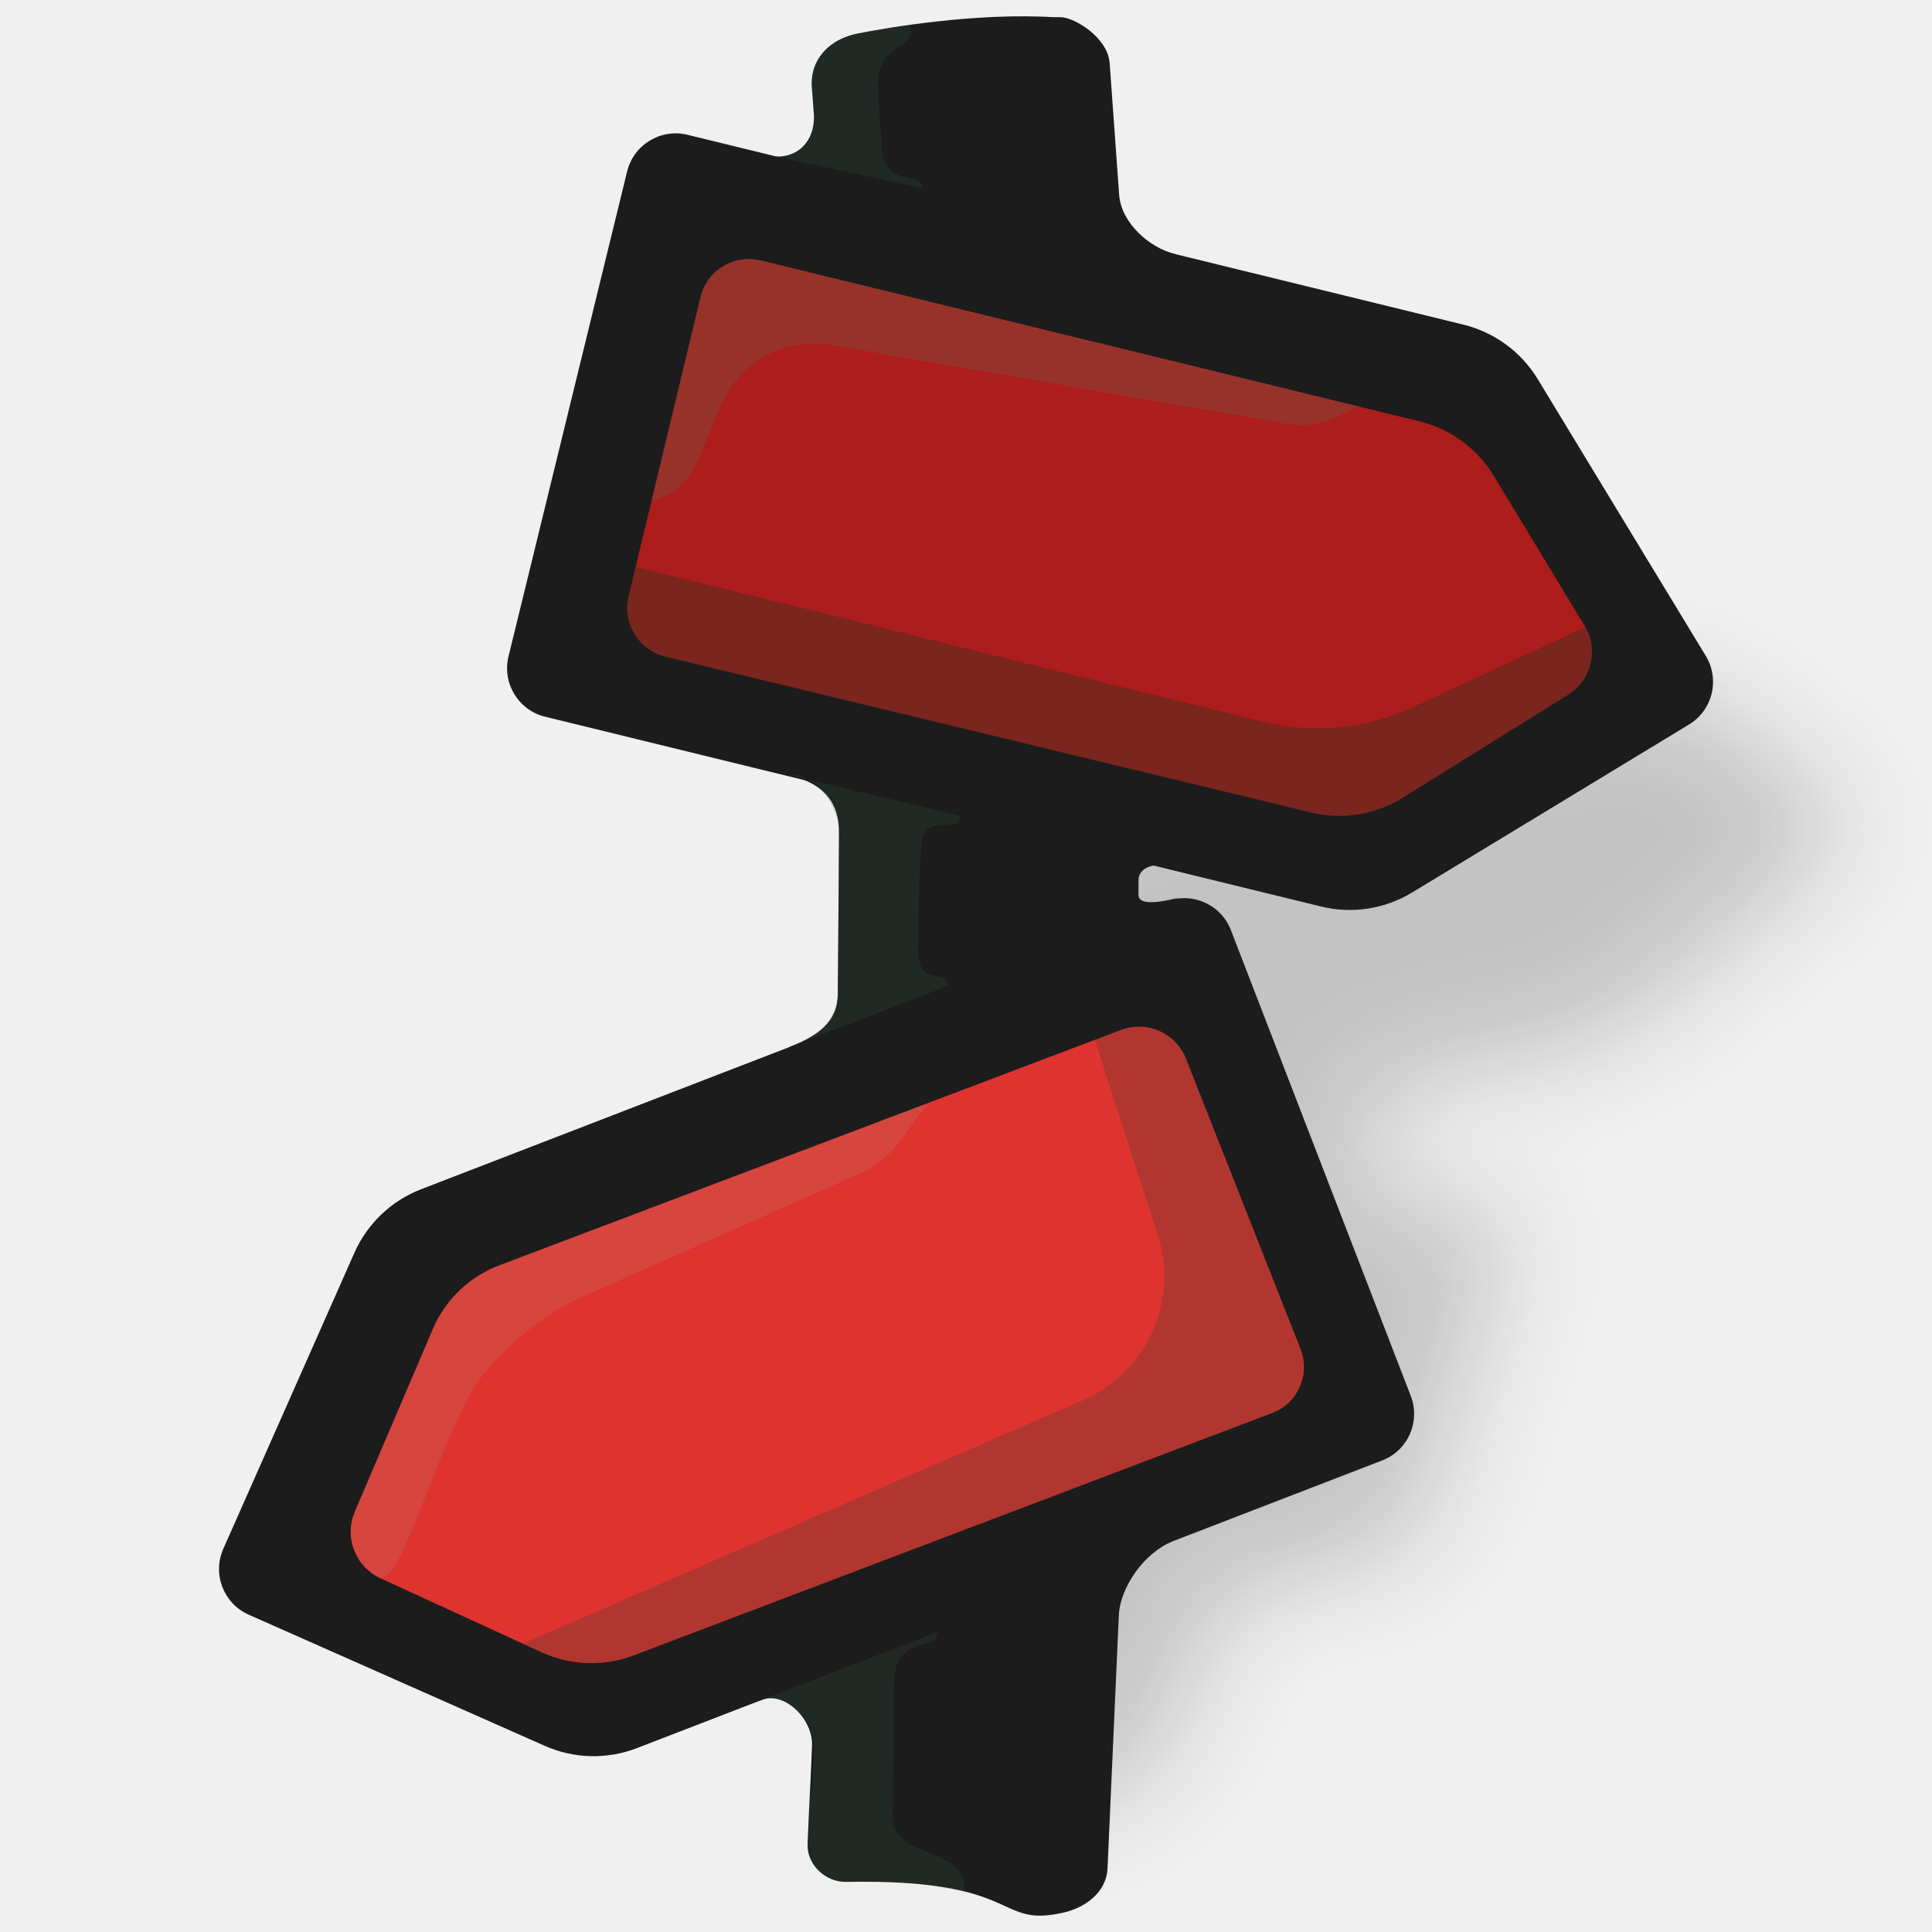
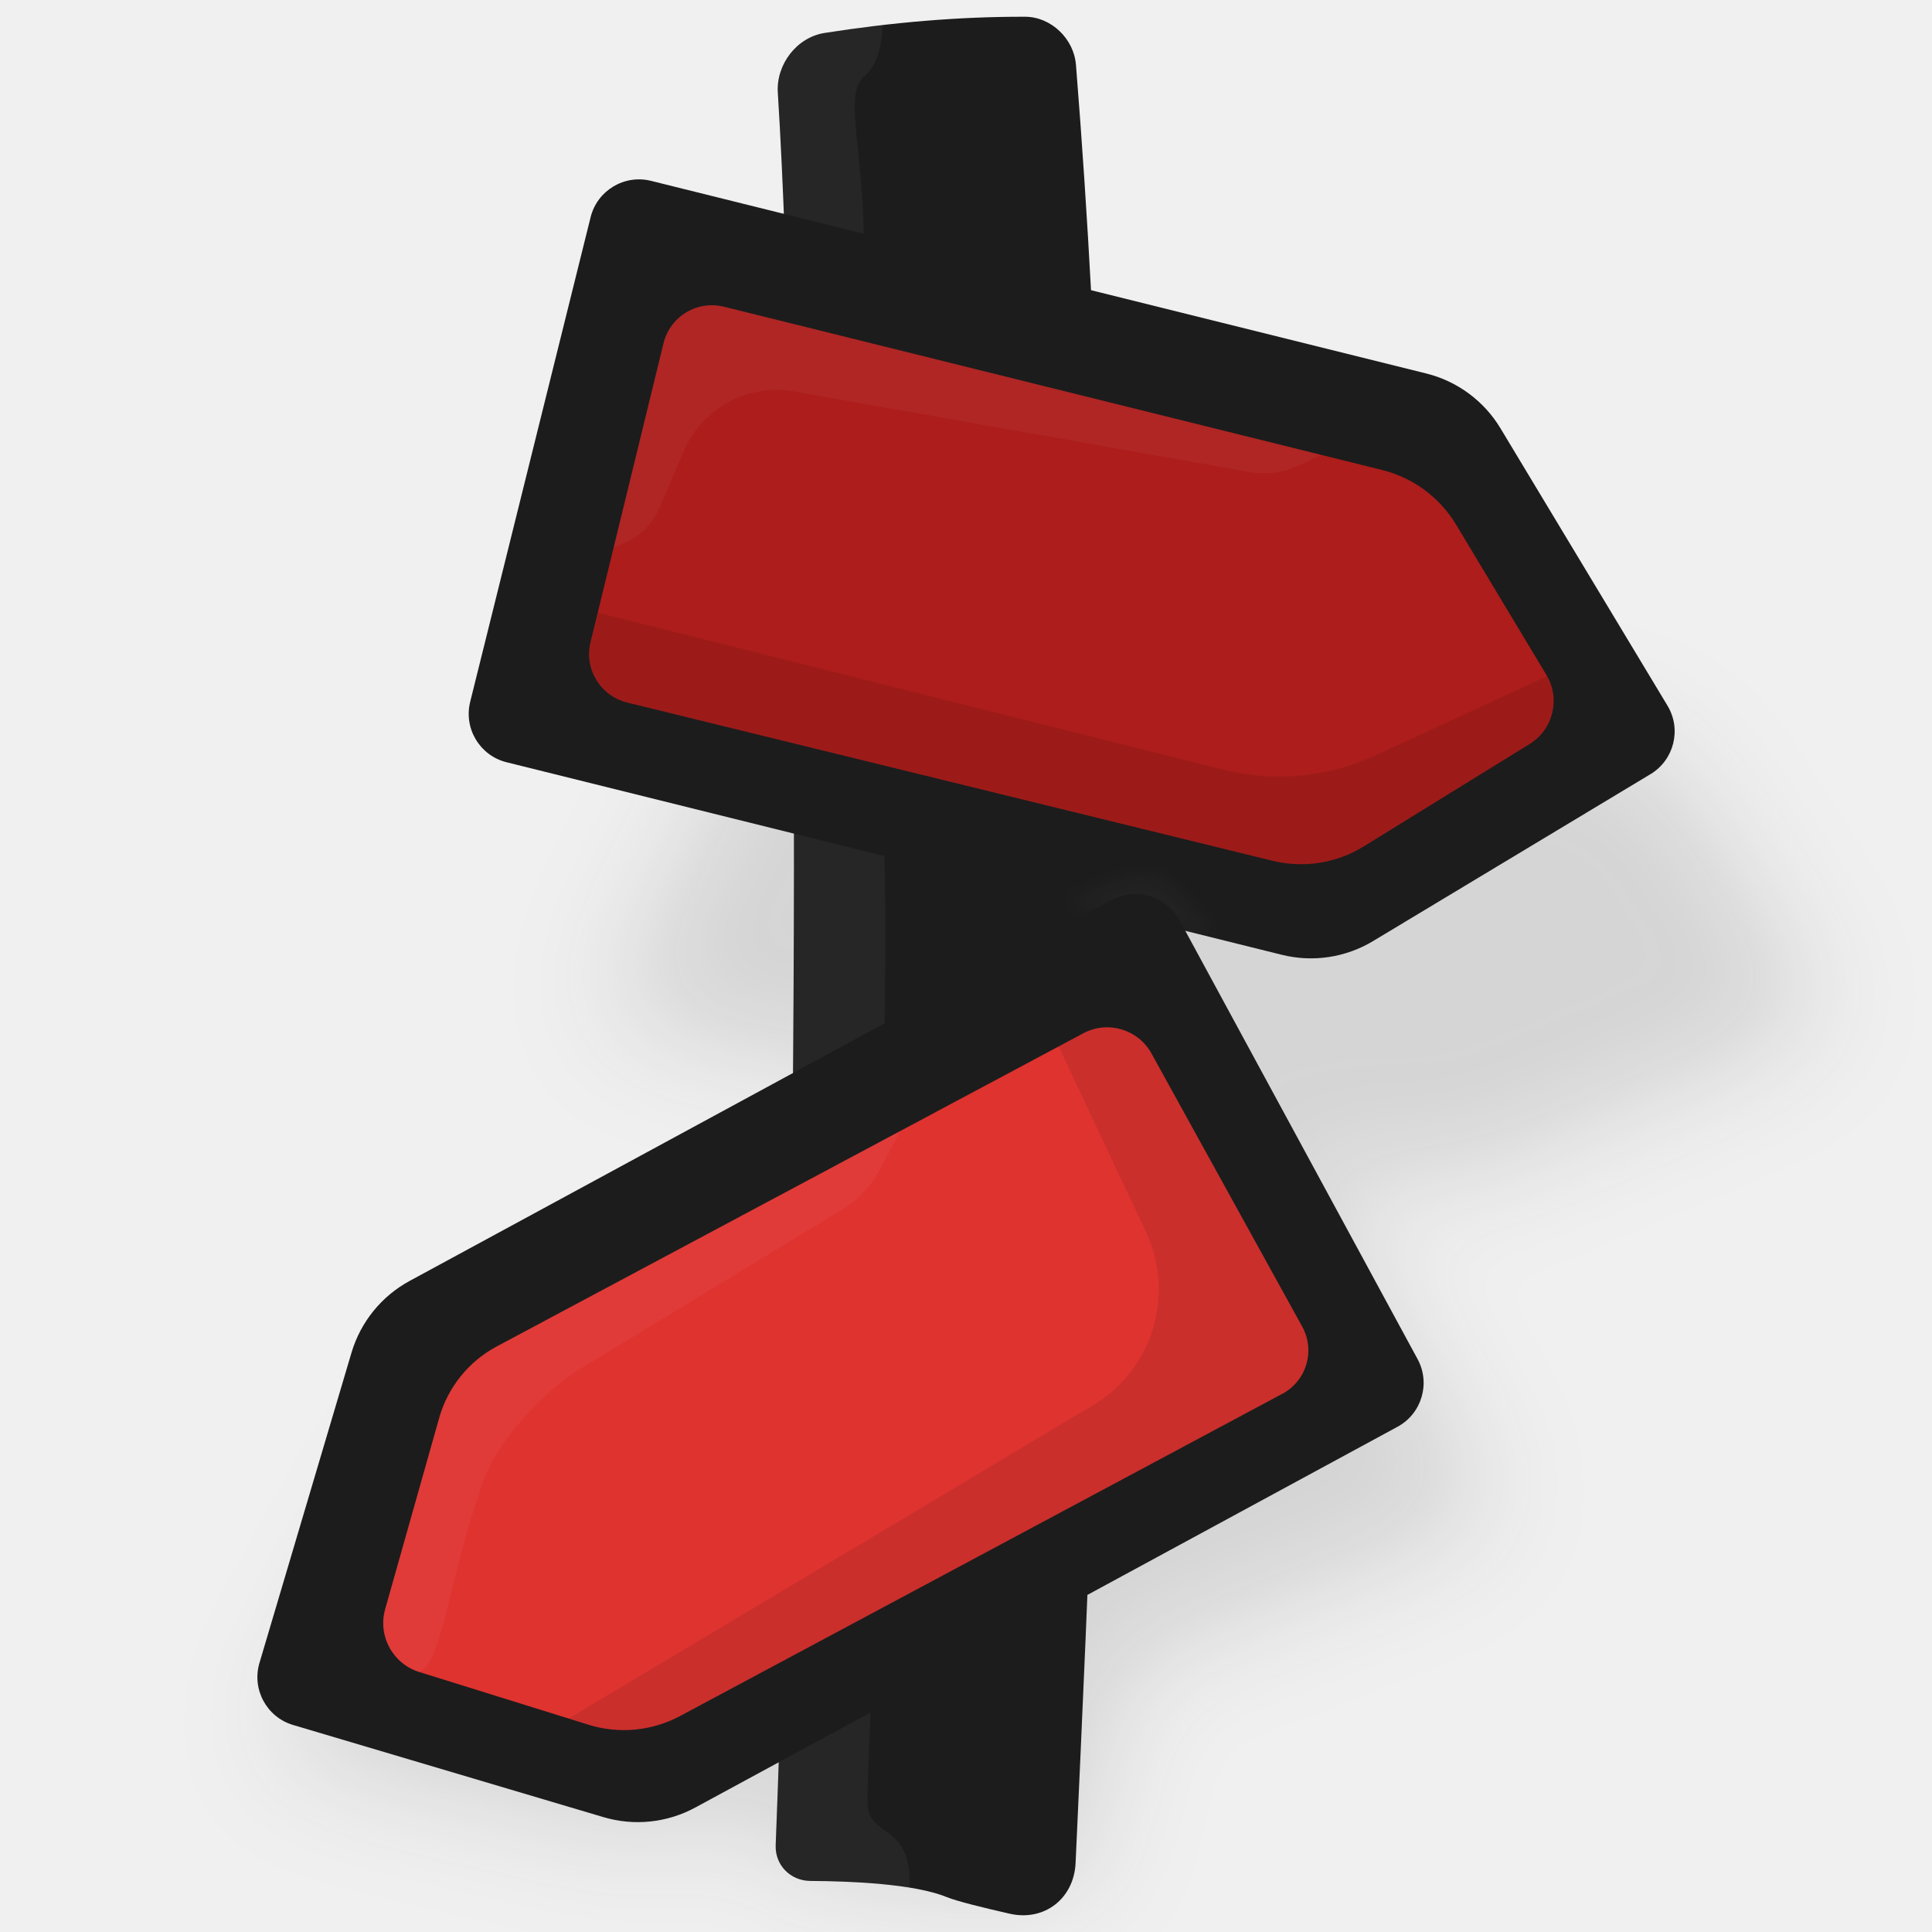
<svg xmlns="http://www.w3.org/2000/svg" width="48" height="48" shape-rendering="auto" version="1.1" viewBox="0 0 48 48">
  <defs>
-     <filter id="a" x="-.158" y="-.125" width="1.316" height="1.25" color-interpolation-filters="sRGB">
-       <feGaussianBlur stdDeviation="2.004" />
+     <filter id="b" x="-.138" y="-.325" width="1.276" height="1.649" color-interpolation-filters="sRGB">
+       <feGaussianBlur stdDeviation="0.201" />
+     </filter>
+     <filter id="a" x="-.09" y="-.096" width="1.18" height="1.191" color-interpolation-filters="sRGB">
+       <feGaussianBlur stdDeviation="1.427" />
    </filter>
  </defs>
  <g>
-     <path transform="matrix(.88935 -.1069 -.17829 .75894 17.399 14.1)" d="m16.725 6.808c7.65e-4 0.11 1.69e-4 0.219-0.001 0.325-0.011 0.804-0.668 1.498-1.473 1.552l-2.901 0.191c-0.829 0.055-1.48 0.769-1.453 1.595l0.286 8.975c0.026 0.826 0.72 1.452 1.549 1.397l3.028-0.2c0.66-0.043 1.18 0.457 1.156 1.117-0.01 0.289-0.022 0.577-0.034 0.865-0.027 0.647-0.578 1.14-1.224 1.101l-4.439-0.268c-0.959-0.058-1.9 0.267-2.615 0.905l-4.081 3.639c-0.616 0.55-0.666 1.498-0.113 2.118l3.664 4.105c0.642 0.719 1.541 1.155 2.5 1.213l3.387 0.205c1.068 0.065 1.849 0.98 1.743 2.045-0.12 1.197-0.241 2.393-0.363 3.589-0.111 1.09 0.882 1.977 1.978 1.977l2.045 0.001c1.096 0 1.851-0.89 1.978-1.979 0.13-1.116 0.257-2.234 0.38-3.354 0.109-0.993 1.003-1.75 2.001-1.69l1.827 0.11c0.827 0.05 1.533-0.579 1.579-1.406l0.482-8.985c0.045-0.827-0.59-1.538-1.417-1.588l-2.185-0.132c-0.614-0.037-1.086-0.565-1.06-1.179 0.021-0.499 0.04-1 0.056-1.502 0.024-0.766 0.656-1.427 1.421-1.478l3.316-0.219c0.961-0.063 1.871-0.505 2.529-1.227l3.759-4.123c0.568-0.623 0.537-1.572-0.069-2.117l-4.005-3.611c-0.701-0.632-1.635-0.952-2.596-0.888l-3.582 0.236c-0.603 0.04-1.169-0.412-1.275-1.007-0.067-0.372-0.14-0.812-0.199-1.3-0.066-0.552-0.541-1.051-1.1-1.061-1.544-0.026-2.573 0.281-3.639 0.71-0.497 0.2-0.845 0.808-0.841 1.343z" fill="#1c1c1c" fill-opacity=".21" filter="url(#a)" stroke-width="2.765" style="mix-blend-mode:normal" />
+     <path d="m31.202 11.572c-1.661-0.004-3.341 0.109-5.036 0.307-0.706 0.083-1.301 0.593-1.343 1.124-0.054 0.672-0.134 1.452-0.226 2.286l-3.195-0.623c-0.644-0.125-1.367 0.183-1.614 0.688l-4.481 9.138c-0.247 0.505 0.076 1.015 0.72 1.14l6.915 1.346c-0.239 1.472-0.493 2.981-0.76 4.516l-10.16 3.92c-0.745 0.287-1.344 0.774-1.664 1.352l-3.243 5.852c-0.276 0.499 0.014 1.023 0.647 1.171l7.428 1.738c0.733 0.172 1.564 0.107 2.309-0.181l2.205-0.851c-0.108 0.516-0.214 1.054-0.323 1.56-0.081 0.377 0.259 0.673 0.755 0.675 0.997 0.005 2.562 0.054 3.329 0.304 0.244 0.08 0.889 0.204 1.523 0.316 0.836 0.148 1.639-0.288 1.789-0.956 0.379-1.696 0.75-3.378 1.115-5.056l8.222-3.171c0.643-0.248 0.96-0.82 0.708-1.277l-4.453-8.078 2.323 0.452c0.747 0.145 1.579 0.051 2.31-0.259l7.406-3.148c0.631-0.268 0.913-0.847 0.633-1.293l-3.298-5.231c-0.326-0.516-0.928-0.888-1.675-1.033l-5.122-0.998-2.949-0.574c0.129-1.406 0.237-2.822 0.32-4.254 0.028-0.486-0.47-0.901-1.113-0.903z" fill="#1c1c1c" filter="url(#a)" opacity=".132" style="paint-order:normal" />
  </g>
-   <g />
  <g>
    <path transform="matrix(1.2403 0 0 1.2403 -30.09 -4.5552)" d="m40.096 4.289c-0.103 0.018-0.239 0.041-0.309 0.055-0.578 0.113-0.96 0.527-0.92 1.078 0.023 0.313 0.125 1.619 0.146 1.931 0.037 0.551-0.382 1.026-0.934 1.06l1.24-0.078c0.645-0.041 1.121-0.596 1.06-1.24-0.092-0.974-0.203-2.124-0.284-2.806zm-1.698 16.126c0.551-0.035 0.999 0.383 0.998 0.936-0.001 0.745-0.028 0.496-0.036 1.241-0.006 0.552-0.458 0.974-1.01 0.941l1.788 0.106c0.47 0.028 0.854-0.331 0.861-0.802 0.009-0.651 0.019-1.316 0.027-1.817 0.007-0.461-0.359-0.803-0.818-0.763zm-0.39 15.118c0.551 0.033 0.981 0.507 0.957 1.059-0.059 1.377-0.121 2.57-0.184 4.01-0.018 0.42 0.358 0.769 0.779 0.766 0.336-0.003 0.592 0.068 0.858 0.006 0.058-1.468 0.125-3.101 0.186-4.632 0.023-0.581-0.429-1.08-1.009-1.114z" display="none" fill="#575757" fill-opacity=".264" stroke-width="2.78" />
-     <g transform="translate(2.052)">
+     <g transform="translate(-73.948)">
      <path d="m24.305 0.428c-0.335-0.007-0.083-0.001-0.126 0.002-1.996-0.126-4.203 0.262-4.92 0.402-0.717 0.14-1.191 0.654-1.141 1.337 0.028 0.388 0.024 0.271 0.05 0.657 0.046 0.683-0.424 1.187-1.168 1.04 3.554 0.708 7.05 3.358 10.152 2.449-0.666-0.163-1.35-0.791-1.399-1.474-0.031-0.43-0.203-2.842-0.236-3.275-0.05-0.64-0.876-1.132-1.211-1.139zm-1.421 18.88c-1.493-0.009-4.567 0.127-5.377-0.065 0.994 0.239 1.286 0.76 1.285 1.445-0.002 0.925-0.022 3.097-0.031 4.022-0.007 0.685-0.497 1.031-1.208 1.306 2.825 1.198 9.142-3.53 9.578-3.679 0.522-0.178-0.899 0.327-0.897-0.099 0.002-0.295-0.006 0.075 0.002-0.386 8.24e-4 -0.236 0.289-0.472 0.954-0.315 1.495 0.354-2.99-1.144-4.295-2.221zm-2.135 19.748c-1.239-0.013-5.03 3.623-3.87 3.176 0.551-0.213 1.274 0.465 1.244 1.149-0.073 1.708-0.034 0.638-0.111 2.424-0.023 0.521 0.444 0.961 0.966 0.95 4.399-0.085 3.678 1.154 5.396 0.762 0.561-0.128 1.064-0.52 1.09-1.095 0.079-1.728 0.206-4.585 0.281-6.291 0.03-0.684 0.618-1.546 1.335-1.837-1.656 0.194-4.265 0.784-6.33 0.762z" fill="#1c1c1c" stroke-width="3.449" />
      <path d="m8.411 29.546c-0.741 0.286-1.338 0.855-1.659 1.581l-3.256 7.353c-0.277 0.626 0.005 1.359 0.632 1.637l7.354 3.258c0.726 0.322 1.55 0.342 2.291 0.056l18.515-7.147c0.639-0.246 0.957-0.964 0.71-1.603l-4.469-11.573c-0.247-0.639-0.965-0.957-1.604-0.71l-1.84 0.71z" fill="#1c1c1c" />
      <path transform="matrix(-1.184 .36948 -.36948 -1.184 51.244 40.498)" d="m15.399 9.36 13.656-0.825a2.388 2.388 19.27 0 1 1.741 0.609l2.637 2.374a1.027 1.027 86.232 0 1 0.094 1.43l-2.582 3.027a2.349 2.349 153.53 0 1-1.647 0.82l-13.295 0.791a1.014 1.014 41.197 0 1-1.071-0.938l-0.458-6.231a0.987 0.987 131.17 0 1 0.925-1.058z" fill="#df3330" style="paint-order:stroke fill markers" />
      <path transform="matrix(-1.184 .36948 -.36948 -1.184 51.244 40.498)" d="m29.299 16.795c0.637-0.038 1.231-0.334 1.646-0.82l2.583-3.027c0.362-0.424 0.32-1.058-0.095-1.431-0.505-0.012-1.343 1.481-2.763 2.941-0.603 0.62-1.859 1.133-2.72 1.232l-6.072 0.705a2.12 2.12 158.06 0 0-1.039 0.419l-0.691 0.525z" fill="#8fd6b7" opacity=".107" style="paint-order:stroke fill markers" />
      <path d="m30.768 22.522c0.771 0.189 1.586 0.063 2.265-0.349l6.878-4.173c0.586-0.355 0.772-1.118 0.417-1.704l-4.175-6.876c-0.412-0.679-1.077-1.166-1.849-1.355l-5.291-1.295-9.629-2.356-4.355-1.065c-0.665-0.163-1.337 0.245-1.5 0.91l-2.947 12.049c-0.163 0.665 0.245 1.337 0.91 1.499" fill="#1c1c1c" />
      <path transform="matrix(1.1837 .3704 -.3704 1.1837 1.7914 -10.841)" d="m15.752 9.695 13.557-0.865a2.41 2.41 18.886 0 1 1.748 0.598l2.632 2.322a1.012 1.012 86.074 0 1 0.097 1.419l-2.55 2.962a2.387 2.387 153.46 0 1-1.65 0.824l-13.284 0.884a1.001 1.001 41.167 0 1-1.065-0.931l-0.415-6.151a0.996 0.996 131.25 0 1 0.931-1.061z" fill="#ac1d1b" style="paint-order:stroke fill markers" />
      <path transform="rotate(17.375 23.033 12.81)" d="m30.497 7.634-15.262 0.973c-0.683 0.044-1.2 0.634-1.154 1.316l0.352 5.203a1.712 1.712 120.88 0 0 0.796-1.331l0.142-1.463a2.508 2.508 134 0 1 2.166-2.243l11.387-1.51a2.05 2.05 154.82 0 0 1.124-0.528z" fill="#408c6b" opacity=".197" style="paint-order:stroke fill markers" />
      <path d="m25.148 25.834 1.563 4.847a3.355 3.355 0 0 1-1.856 4.105l-13.917 6.05 0.465 0.214a2.961 2.961 0 0 0 2.286 0.079l15.865-6.022a1.224 1.224 0 0 0 0.706-1.594l-2.845-7.209a1.258 1.258 0 0 0-1.615-0.715z" fill="#1a4231" fill-opacity=".231" style="paint-order:stroke fill markers" />
      <path d="m37.333 15.577-4.259 1.985a5.69 5.69 0 0 1-3.765 0.368l-15.568-3.843-0.176 0.732a1.242 1.242 0 0 0 0.915 1.497l16.054 3.873a2.96 2.96 0 0 0 2.259-0.364l4.114-2.561a1.255 1.255 0 0 0 0.426-1.687z" fill="#133426" fill-opacity=".326" style="paint-order:stroke fill markers" />
      <path transform="matrix(1.2403 0 0 1.2403 -30.09 -4.5552)" d="m40.846 4.169c-0.103 0.018-0.988 0.162-1.058 0.175-0.578 0.113-0.96 0.527-0.92 1.078 0.023 0.313 0.019 0.218 0.04 0.53 0.064 0.449-0.223 0.884-0.776 0.851l2.952 0.636c0-0.354-0.734 0.003-0.806-0.742-0.036-0.372-0.041-0.564-0.085-1.202-0.07-1.015 0.767-0.749 0.654-1.325zm-2.471 15.019c0.551-0.035 1.037 0.612 1.036 1.164-0.001 0.745-0.018 2.496-0.025 3.242-0.006 0.552-0.462 0.847-0.974 1.055 0.853-0.329 2.903-1.121 3.189-1.232-0.022-0.394-0.606 0.093-0.607-0.74-0.001-0.833 0.058-2.01 0.058-2.01 0.019-0.797 0.776-0.236 0.79-0.65-1.586-0.383-1.89-0.455-3.467-0.829zm-0.507 18.534c0.538-0.187 1.07 0.449 1.046 1.001-0.059 1.377-0.07 0.44-0.133 1.88-0.018 0.42 0.358 0.769 0.779 0.766 0.336-0.003 1.088-0.072 2.356 0.19 0.08-0.954-1.46-0.601-1.432-1.528 0.028-0.927 0.011-2.191 0.03-2.676 0.039-0.968 0.869-0.564 0.871-0.991z" fill="#315e47" fill-opacity=".206" stroke-width="2.78" />
    </g>
  </g>
  <g display="none" fill="none" stroke-linecap="round" stroke-linejoin="round">
    <circle cx="24" cy="24" r="24" image-rendering="auto" opacity=".594" stop-color="#000000" stroke="#cec3ff" stroke-width=".1" />
    <ellipse cx="24" cy="24" rx="16.501" ry="16.5" display="inline" opacity=".25" stop-color="#000000" stroke="#cec3ff" stroke-width=".1" />
    <g stroke="#b3a3ff">
      <ellipse cx="24" cy="24" rx="19.5" ry="19.495" display="inline" opacity=".594" stop-color="#000000" stroke-width=".19" />
      <path d="m0 0 48 48" opacity=".594" stop-color="#000000" stroke-width=".1" />
      <path d="m48 0-48 48" opacity=".594" stop-color="#000000" stroke-width=".1" />
    </g>
  </g>
  <g display="none">
    <path d="m0 0v48h48v-48zm24 4.505c11.017 4.318e-4 19.5 8.478 19.5 19.495-4.32e-4 11.017-8.482 19.495-19.5 19.495-11.017-4.32e-4 -19.5-8.478-19.5-19.495 4.32e-4 -11.017 8.482-19.495 19.5-19.495z" fill="#ecf8e3" stop-color="#000000" />
  </g>
-   <g>
-     <rect x="-105.19" y="78.74" width="51.314" height="52.854" rx=".56" ry="1.416" fill="#fff" fill-opacity=".571" />
-     <path d="m-56.512 20.881 2.044-0.036c1.095-0.02 1.888 0.854 2.014 1.942 1.415 12.245 0.5 23.428-0.593 34.528-0.107 1.09-0.846 1.993-1.942 2.013l-2.044 0.036c-1.095 0.019-2.104-0.85-2.014-1.942 0.927-11.142 1.937-22.234 0.593-34.528-0.119-1.089 0.846-1.993 1.942-2.013z" fill="#1c1c1c" stroke-width="2.765" />
-     <g>
-       <path transform="matrix(.99933 -.083829 .049955 .99648 -76.519 18.241)" d="m13.5 20h15a3.621 3.621 157.5 0 0 2.561-1.061l3.879-3.879a1.5 1.5 90 0 0 0-2.121l-3.879-3.879a3.621 3.621 22.5 0 0-2.561-1.061h-15a1.5 1.5 135 0 0-1.5 1.5v9a1.5 1.5 45 0 0 1.5 1.5z" fill="#1c1c1c" style="-inkscape-stroke:none" />
-       <path transform="matrix(1 0 .077643 1 -76.325 16.223)" d="m13.414 11.489c0.003 1.982 0.006 3.965 0.009 5.947 8.16e-4 0.552 0.448 0.961 0.998 0.914 4.228-0.361 8.462-0.68 12.686-1.072 0.55-0.051 1.443-0.223 1.864-0.575 0.351-0.292 0.648-0.662 0.95-1.021 0.355-0.421 0.987-1.055 1.363-1.46l0.697-0.752c0.375-0.405 0.341-1.026-0.066-1.399-0.747-0.684-1.477-1.393-2.249-2.044-0.42-0.355-1.215-0.754-1.765-0.752-0.453 0.002-0.914 0.069-1.372 0.125-0.547 0.067-1.441 0.114-1.992 0.159l-10.127 0.846c-0.55 0.046-0.996 0.531-0.995 1.083z" fill="#2a5b46" style="-inkscape-stroke:none" />
-       <path transform="matrix(-.9994 -.042427 .035418 -.9991 -35.721 60.873)" d="m13.5 20h15a3.621 3.621 157.5 0 0 2.561-1.061l3.879-3.879a1.5 1.5 90 0 0 0-2.121l-3.879-3.879a3.621 3.621 22.5 0 0-2.561-1.061h-15a1.5 1.5 135 0 0-1.5 1.5v9a1.5 1.5 45 0 0 1.5 1.5z" fill="#1c1c1c" style="-inkscape-stroke:none" />
-       <path transform="matrix(1 0 -.042438 1 -76.137 17.498)" d="m26.413 24.514c-2.897-0.25-7.082-0.346-10.727-0.438-1.104-0.028-2.901 0.223-3.645 1.008-0.453 0.478-1.505 1.448-2.303 2.211-0.292 0.279 0.101 1.142 0.857 1.947 0.346 0.369 0.691 0.738 1.042 1.1 0.767 0.791 2.298 1.709 3.392 1.71 0.749 8.03e-4 2.251 0.087 3.354 0.133l8.015 0.34a1.918 1.918 136.22 0 0 1.999-1.915l0.001-3.864c4e-4 -1.105-0.885-2.137-1.985-2.232z" fill="#408c6b" style="-inkscape-stroke:none" />
+   <g transform="translate(-1.7643)">
+     <g transform="translate(3 .036236)">
+       <path d="m25.496 1.568c1.238 15.516 0.678 29.751-0.009 44.683-0.041 0.88-0.774 1.454-1.634 1.259-0.652-0.148-1.317-0.311-1.574-0.416-0.808-0.329-2.382-0.394-3.379-0.399-0.497-0.003-0.883-0.392-0.864-0.889 0.599-15.359 0.593-34.915 0.053-43.541-0.044-0.699 0.468-1.373 1.16-1.482 1.663-0.261 3.325-0.408 4.987-0.403 0.643 0.002 1.208 0.548 1.259 1.188z" fill="#1c1c1c" style="paint-order:normal" />
+       <path d="m19.25 0.783c-0.692 0.109-1.204 0.783-1.16 1.482 0.54 8.626 0.544 28.182-0.055 43.541-0.019 0.497 0.368 0.886 0.865 0.889 0.412 0.002 1.006-0.05 2.464 0.166 0.054-1.661-1.043-1.186-1.046-2.13-0.002-0.793 0.128-3.053 0.163-5.022 0.07-3.938 0.264-12.515 0.281-16.365s-0.444-12.677-0.535-17.494c-0.045-2.408-0.509-3.572 0.034-4.017 0.326-0.267 0.432-0.878 0.425-1.247-0.425 0.056-1.1 0.143-1.437 0.196z" fill="#9c9c9c" fill-opacity=".082" style="mix-blend-mode:lighten" />
    </g>
-     <g transform="translate(-165.76 -107.68)">
-       <path d="m111.74 78.778-5.959 0.484c0.079 0.985 0.146 1.96 0.207 2.932l-5.604 0.355 0.76 11.977 5.219-0.332c4e-3 1.412-6e-3 2.824-0.025 4.236l-8.35-0.496-6.344 5.633 5.633 6.346 8.719 0.518c-0.081 2.086-0.167 4.19-0.256 6.348h6c0.093-2.017 0.183-4.008 0.268-5.99l3.238 0.193 0.711-11.98-3.584-0.213c0.023-1.653 0.034-3.311 0.023-4.977l6.711-0.426 5.609-6.367-6.369-5.607-6.379 0.404c-0.068-1.006-0.141-2.016-0.229-3.037z" fill="#1c1c1c" stroke-width="2.78" />
+     <g transform="rotate(17.583 20.684 22.7)">
+       <path d="m33.315 19.769c0.793-0.05 1.533-0.413 2.058-1.009l5.318-6.036c0.453-0.514 0.403-1.298-0.111-1.75l-6.038-5.316c-0.596-0.525-1.376-0.791-2.169-0.741l-5.436 0.345-9.894 0.627-4.475 0.284c-0.684 0.043-1.203 0.633-1.159 1.316l0.785 12.379c0.043 0.684 0.633 1.203 1.316 1.159" fill="#1c1c1c" />
+       <path transform="matrix(1.2403 0 0 1.2403 -4.3022 -3.418)" d="m15.752 9.695 13.557-0.865a2.41 2.41 18.886 0 1 1.748 0.598l2.632 2.322a1.012 1.012 86.074 0 1 0.097 1.419l-2.55 2.962a2.387 2.387 153.46 0 1-1.65 0.824l-13.284 0.884a1.001 1.001 41.167 0 1-1.065-0.931l-0.415-6.151a0.996 0.996 131.25 0 1 0.931-1.061z" fill="#ac1d1b" style="paint-order:stroke fill markers" />
+       <path d="m30.497 7.634-15.262 0.973c-0.683 0.044-1.2 0.634-1.154 1.316l0.352 5.203a1.712 1.712 120.88 0 0 0.796-1.331l0.142-1.463a2.508 2.508 134 0 1 2.166-2.243l11.387-1.51a2.05 2.05 154.82 0 0 1.124-0.528z" fill="#fff" fill-opacity=".04" style="mix-blend-mode:lighten;paint-order:stroke fill markers" />
+       <path d="m37.506 11.18-3.471 3.166a5.69 5.69 0 0 1-3.484 1.475l-16.006 0.981 0.051 0.751a1.242 1.242 0 0 0 1.32 1.156l16.478-1.097a2.96 2.96 0 0 0 2.047-1.022l3.161-3.673a1.255 1.255 0 0 0-0.097-1.737z" fill="#0f0f0f" fill-opacity=".1" style="mix-blend-mode:darken;paint-order:stroke fill markers" />
    </g>
-     <g transform="translate(-223.41 65.733)" fill="#1c1c1c">
-       <path d="m124.42-47.009 5.959-0.484c1.134 13.306 0.593 25.204 0 38h-6c0.537-13.113 1.07-24.673 0.041-37.516z" stroke-width="2.78" />
-       <path d="m119.79-31.745 17.964-1.139 5.608-6.368-6.368-5.608-17.964 1.139z" style="-inkscape-stroke:none" />
-       <path d="m134.6-27.27-17.968-1.067-6.345 5.634 5.634 6.345 17.968 1.067z" style="-inkscape-stroke:none" />
-     </g>
-     <g stroke="#1c1c1c" stroke-linecap="round" stroke-linejoin="round" stroke-width="1.7">
-       <path d="m-83.469 86.795 5.959-0.484c1.134 13.306 0.593 25.204 0 38h-6c0.537-13.113 1.07-24.673 0.041-37.516z" fill="#8fd6b7" />
-       <path d="m-86.643 101.22 15.659-0.993 4.889-5.551-5.551-4.889-15.659 0.993z" fill="#2a5b46" />
-       <path d="m-74.548 107.1-16.112-0.957-5.69 5.052 5.052 5.69 16.112 0.957z" fill="#408c6b" />
-     </g>
-     <g transform="translate(-2e-6,24)" fill="#1c1c1c">
-       <rect x="-97.622" y="-48.303" width="6" height="39" ry=".424" style="-inkscape-stroke:none" />
-       <path d="m-102.62-32.303h18l6-6-6-6h-18z" style="-inkscape-stroke:none" />
-       <path d="m-86.622-28.303h-18l-6 6 6 6h18z" style="-inkscape-stroke:none" />
-     </g>
-     <g fill-opacity=".571">
-       <path d="m-73.393 90.719 1.494-0.048 4.559 4.068-3.99 4.686-1.792 0.126 3.883-4.454z" fill="#112119" />
-       <path d="m-75.487 107.92-0.496 9.057-1.895-0.099 0.699-9.083z" fill="#112119" />
-       <path d="m-78.101 118.51-0.06 1.222-4.29-0.301 0.044-1.211z" fill="#4db286" />
-       <path d="m-82.041 102.98 0.021-1.212 4.324-0.259 0.029 1.195z" fill="#4db286" />
-     </g>
-     <path d="m18.071 1.005 7.351-0.597c1.399 16.413 0.731 31.091 0 46.874h-7.401c0.663-16.175 1.32-30.435 0.051-46.277z" display="none" fill="none" opacity=".453" stroke="#2673bf" stroke-width=".247" />
-     <g transform="translate(-98.798 85.202)">
-       <path d="m76.305 5.153c-0.335-0.007-0.083-0.001-0.126 0.002-1.996-0.126-4.203 0.262-4.92 0.402-0.717 0.14-1.191 0.654-1.141 1.337 0.028 0.388 0.056 0.774 0.082 1.16 0.046 0.683-0.474 1.272-1.158 1.315 3.554 0.708 6.792 0.284 9.894-0.625-0.684 0.043-1.276-0.477-1.325-1.16-0.031-0.43-0.061-0.861-0.094-1.294-0.05-0.64-0.876-1.132-1.211-1.139zm-1.449 17.646c-1.493-0.009-3.196 0.341-5.349 1.458 0.684-0.043 1.239 0.475 1.238 1.16-0.002 0.925-0.007 1.849-0.017 2.774-0.007 0.685-0.569 1.208-1.252 1.168 2.825 1.198 6.042 1.604 9.961 0.589-0.684-0.041-1.231-0.628-1.223-1.313 0.013-1.228 0.021-2.458 0.019-3.692-8.68e-4 -0.685 0.549-1.274 1.233-1.318-1.497-0.342-2.918-0.815-4.61-0.826zm-2.108 20.982c-1.239-0.013-2.472 0.122-3.697 0.463 0.684 0.041 1.216 0.629 1.187 1.313-0.073 1.708-0.15 3.187-0.228 4.973-0.023 0.521 0.444 0.961 0.966 0.95 4.399-0.085 3.678 1.154 5.396 0.762 0.561-0.128 1.064-0.52 1.09-1.095 0.079-1.728 0.156-3.441 0.23-5.148 0.03-0.684 0.607-1.206 1.291-1.165-2.088-0.595-4.17-1.032-6.236-1.054z" fill="#1c1c1c" stroke-width="3.449" />
-       <path d="m61.596 28.89c-0.793-0.047-1.572 0.223-2.166 0.75l-6.013 5.34c-0.512 0.455-0.559 1.239-0.104 1.751l5.34 6.016c0.527 0.594 1.269 0.954 2.062 1.001l19.811 1.178c0.684 0.041 1.271-0.48 1.312-1.164l0.735-12.384c0.041-0.684-0.481-1.271-1.165-1.312l-1.969-0.117z" fill="#1c1c1c" />
-       <path transform="matrix(-1.2306 -.155 .155 -1.2306 96.027 56.624)" d="m15.399 9.36 13.656-0.825a2.388 2.388 19.27 0 1 1.741 0.609l2.637 2.374a1.027 1.027 86.232 0 1 0.094 1.43l-2.582 3.027a2.349 2.349 153.53 0 1-1.647 0.82l-13.295 0.791a1.014 1.014 41.197 0 1-1.071-0.938l-0.458-6.231a0.987 0.987 131.17 0 1 0.925-1.058z" fill="#408c6b" style="paint-order:stroke fill markers" />
-       <path d="m85.315 23.253c0.793-0.05 1.533-0.413 2.058-1.009l5.318-6.036c0.453-0.514 0.403-1.298-0.111-1.75l-6.038-5.316c-0.596-0.525-1.376-0.791-2.169-0.741l-5.436 0.345-9.894 0.627-4.475 0.284c-0.684 0.043-1.203 0.633-1.159 1.316l0.785 12.379c0.043 0.684 0.633 1.203 1.316 1.159" fill="#1c1c1c" />
-       <path transform="matrix(1.2403 0 0 1.2403 47.698 .065624)" d="m15.752 9.695 13.557-0.865a2.41 2.41 18.886 0 1 1.748 0.598l2.632 2.322a1.012 1.012 86.074 0 1 0.097 1.419l-2.55 2.962a2.387 2.387 153.46 0 1-1.65 0.824l-13.284 0.884a1.001 1.001 41.167 0 1-1.065-0.931l-0.415-6.151a0.996 0.996 131.25 0 1 0.931-1.061z" fill="#2a5b46" style="paint-order:stroke fill markers" />
-       <path transform="matrix(1.2403 0 0 1.2403 21.91 .16966)" d="m40.096 4.289c-0.103 0.018-0.239 0.041-0.309 0.055-0.578 0.113-0.96 0.527-0.92 1.078 0.023 0.313 0.045 0.624 0.066 0.936 0.037 0.551-0.382 1.026-0.934 1.06l1.24-0.078c0.645-0.041 1.121-0.596 1.055-1.239-0.062-0.603-0.128-1.207-0.199-1.811zm-1.721 15.131c0.551-0.035 0.999 0.383 0.998 0.936-0.001 0.745-6e-3 1.491-0.014 2.236-0.006 0.552-0.458 0.974-1.01 0.941l1.788 0.106c0.47 0.028 0.854-0.331 0.858-0.802 0.007-0.932 0.013-2.059 0.017-2.812 0.002-0.461-0.369-0.803-0.828-0.763zm-0.367 16.113c0.551 0.033 0.981 0.507 0.957 1.059-0.059 1.377-0.121 2.57-0.184 4.01-0.018 0.42 0.358 0.769 0.779 0.766 0.336-0.003 0.592 0.068 0.858 0.006 0.058-1.468 0.125-3.101 0.186-4.632 0.023-0.581-0.429-1.08-1.009-1.114z" fill="#575757" fill-opacity=".264" stroke-width="2.78" />
-       <path d="m78.365 32.455-0.589 5.058a3.355 3.355 0 0 1-3.392 2.965l-15.172-0.269 0.334 0.388a2.961 2.961 0 0 0 2.047 1.02l16.934 1.102a1.224 1.224 0 0 0 1.303-1.158l0.402-7.74a1.258 1.258 0 0 0-1.173-1.32z" fill="#1a4231" fill-opacity=".231" style="paint-order:stroke fill markers" />
-       <path d="m89.506 14.664-3.471 3.166a5.69 5.69 0 0 1-3.484 1.475l-16.006 0.981 0.051 0.751a1.242 1.242 0 0 0 1.32 1.156l16.478-1.097a2.96 2.96 0 0 0 2.047-1.022l3.161-3.673a1.255 1.255 0 0 0-0.097-1.737z" fill="#133426" fill-opacity=".326" style="paint-order:stroke fill markers" />
+     <path d="m31.828 23.276s-0.698-1.339-1.432-1.471c-0.733-0.131-2.057 0.616-2.057 0.616z" fill="#fff" fill-opacity=".1" filter="url(#b)" opacity=".277" />
+     <g transform="rotate(-31.87 24.182 23.888)">
+       <path d="m9.596 24.165c-0.793-0.047-1.572 0.223-2.166 0.75l-6.013 5.34c-0.512 0.455-0.559 1.239-0.104 1.751l5.34 6.016c0.527 0.594 1.269 0.954 2.062 1.001l19.811 1.178c0.684 0.041 1.271-0.48 1.312-1.164l0.735-12.384c0.041-0.684-0.481-1.271-1.165-1.312l-1.969-0.117z" fill="#1c1c1c" />
+       <path transform="matrix(-1.2306 -.155 .155 -1.2306 44.027 51.899)" d="m15.399 9.36 13.656-0.825a2.388 2.388 19.27 0 1 1.741 0.609l2.637 2.374a1.027 1.027 86.232 0 1 0.094 1.43l-2.582 3.027a2.349 2.349 153.53 0 1-1.647 0.82l-13.295 0.791a1.014 1.014 41.197 0 1-1.071-0.938l-0.458-6.231a0.987 0.987 131.17 0 1 0.925-1.058z" fill="#df3330" style="paint-order:stroke fill markers" />
+       <path transform="matrix(-1.2306 -.155 .155 -1.2306 44.027 51.899)" d="m29.299 16.795c0.637-0.038 1.231-0.334 1.646-0.82l2.583-3.027c0.362-0.424 0.32-1.058-0.095-1.431-0.505-0.012-1.343 1.481-2.763 2.941-0.603 0.62-1.859 1.133-2.72 1.232l-6.072 0.705a2.12 2.12 158.06 0 0-1.039 0.419l-0.691 0.525z" fill="#fff" fill-opacity=".04" style="mix-blend-mode:lighten;paint-order:stroke fill markers" />
+       <path d="m26.365 27.73-0.589 5.058a3.355 3.355 0 0 1-3.392 2.965l-15.172-0.269 0.334 0.388a2.961 2.961 0 0 0 2.047 1.02l16.934 1.102a1.224 1.224 0 0 0 1.303-1.158l0.402-7.74a1.258 1.258 0 0 0-1.173-1.32z" fill="#0f0f0f" fill-opacity=".1" style="mix-blend-mode:darken;paint-order:stroke fill markers" />
    </g>
  </g>
-   <g display="none" fill="none" stroke="#2673bf" stroke-opacity=".896" stroke-width=".2">
-     <path d="m15.758 3.528 17.439 4.267" display="inline" opacity=".453" style="paint-order:stroke fill markers" />
-     <path d="m13.772 43.431 17.295-6.676" display="inline" opacity=".453" style="paint-order:stroke fill markers" />
-     <path d="m13.53 18.301 17.194 4.074" display="inline" opacity=".453" style="paint-order:stroke fill markers" />
-     <path d="m8.411 29.546 18.284-7.06" display="inline" opacity=".453" style="paint-order:stroke fill markers" />
+   <path d="m-53.175 72.991c-1.662-0.005-3.324 0.143-4.986 0.404-0.692 0.109-1.204 0.781-1.16 1.48 0.055 0.885 0.102 1.912 0.146 3.012l-3.297-0.82c-0.665-0.165-1.337 0.241-1.502 0.906l-2.992 12.037c-0.165 0.665 0.241 1.337 0.906 1.502l7.135 1.773c0.001 1.94-0.007 3.926-0.023 5.949l-9.521 5.164c-0.698 0.379-1.217 1.02-1.443 1.781l-2.289 7.709c-0.195 0.657 0.181 1.348 0.838 1.543l7.711 2.289c0.761 0.226 1.581 0.14 2.279-0.238l2.066-1.121c-0.024 0.68-0.042 1.389-0.068 2.055-0.019 0.497 0.368 0.886 0.865 0.889 0.997 6e-3 2.571 0.072 3.379 0.4 0.257 0.105 0.922 0.268 1.574 0.416 0.86 0.195 1.592-0.379 1.633-1.26 0.103-2.235 0.2-4.45 0.291-6.66l7.705-4.178c0.602-0.326 0.827-1.079 0.5-1.682l-5.769-10.641 2.397 0.596c0.771 0.192 1.587 0.068 2.268-0.342l6.893-4.146c0.587-0.353 0.775-1.116 0.422-1.703l-4.15-6.891c-0.41-0.68-1.073-1.17-1.844-1.361l-5.285-1.315-3.043-0.756c-0.1-1.852-0.223-3.717-0.373-5.604-0.051-0.641-0.617-1.188-1.26-1.19z" fill="#1c1c1c" style="paint-order:normal" />
+   <g transform="translate(38 10.416)" display="none" opacity=".474">
+     <g transform="translate(-35 -10.38)" display="inline">
+       <path d="m25.496 1.568c1.238 15.516 0.678 29.751-0.009 44.683-0.041 0.88-0.774 1.454-1.634 1.259-0.652-0.148-1.317-0.311-1.574-0.416-0.808-0.329-2.382-0.394-3.379-0.399-0.497-0.003-0.883-0.392-0.864-0.889 0.599-15.359 0.593-34.915 0.053-43.541-0.044-0.699 0.468-1.373 1.16-1.482 1.663-0.261 3.325-0.408 4.987-0.403 0.643 0.002 1.208 0.548 1.259 1.188z" display="inline" fill="#1c1c1c" opacity="1" style="paint-order:normal" />
+       <path d="m19.25 0.783c-0.692 0.109-1.204 0.783-1.16 1.482 0.54 8.626 0.544 28.182-0.055 43.541-0.019 0.497 0.368 0.886 0.865 0.889 0.412 0.002 1.006-0.05 2.464 0.166 0.054-1.661-1.043-1.186-1.046-2.13-0.002-0.793 0.128-3.053 0.163-5.022 0.07-3.938 0.264-12.515 0.281-16.365s-0.444-12.677-0.535-17.494c-0.045-2.408-0.509-3.572 0.034-4.017 0.326-0.267 0.432-0.878 0.425-1.247-0.425 0.056-1.1 0.143-1.437 0.196z" display="inline" fill="#9c9c9c" fill-opacity=".082" opacity="1" style="mix-blend-mode:lighten" />
+     </g>
+     <g transform="translate(-35 -10.38)" display="inline">
+       <path d="m9.596 24.165c-0.793-0.047-1.572 0.223-2.166 0.75l-6.013 5.34c-0.512 0.455-0.559 1.239-0.104 1.751l5.34 6.016c0.527 0.594 1.269 0.954 2.062 1.001l19.811 1.178c0.684 0.041 1.271-0.48 1.312-1.164l0.735-12.384c0.041-0.684-0.481-1.271-1.165-1.312l-1.969-0.117z" display="inline" fill="#1c1c1c" />
+       <path transform="matrix(-1.2306 -.155 .155 -1.2306 44.027 51.899)" d="m15.399 9.36 13.656-0.825a2.388 2.388 19.27 0 1 1.741 0.609l2.637 2.374a1.027 1.027 86.232 0 1 0.094 1.43l-2.582 3.027a2.349 2.349 153.53 0 1-1.647 0.82l-13.295 0.791a1.014 1.014 41.197 0 1-1.071-0.938l-0.458-6.231a0.987 0.987 131.17 0 1 0.925-1.058z" display="inline" fill="#408c6b" style="paint-order:stroke fill markers" />
+       <path transform="matrix(-1.2306 -.155 .155 -1.2306 44.027 51.899)" d="m29.299 16.795c0.637-0.038 1.231-0.334 1.646-0.82l2.583-3.027c0.362-0.424 0.32-1.058-0.095-1.431-0.505-0.012-1.343 1.481-2.763 2.941-0.603 0.62-1.859 1.133-2.72 1.232l-6.072 0.705a2.12 2.12 158.06 0 0-1.039 0.419l-0.691 0.525z" display="inline" fill="#fff" fill-opacity=".04" opacity="1" style="mix-blend-mode:lighten;paint-order:stroke fill markers" />
+       <path d="m26.365 27.73-0.589 5.058a3.355 3.355 0 0 1-3.392 2.965l-15.172-0.269 0.334 0.388a2.961 2.961 0 0 0 2.047 1.02l16.934 1.102a1.224 1.224 0 0 0 1.303-1.158l0.402-7.74a1.258 1.258 0 0 0-1.173-1.32z" display="inline" fill="#0f0f0f" fill-opacity=".18" style="mix-blend-mode:overlay;paint-order:stroke fill markers" />
+     </g>
+     <g transform="translate(-35 -10.38)" display="inline">
+       <path d="m33.315 19.769c0.793-0.05 1.533-0.413 2.058-1.009l5.318-6.036c0.453-0.514 0.403-1.298-0.111-1.75l-6.038-5.316c-0.596-0.525-1.376-0.791-2.169-0.741l-5.436 0.345-9.894 0.627-4.475 0.284c-0.684 0.043-1.203 0.633-1.159 1.316l0.785 12.379c0.043 0.684 0.633 1.203 1.316 1.159" display="inline" fill="#1c1c1c" />
+       <path transform="matrix(1.2403 0 0 1.2403 -4.3022 -3.418)" d="m15.752 9.695 13.557-0.865a2.41 2.41 18.886 0 1 1.748 0.598l2.632 2.322a1.012 1.012 86.074 0 1 0.097 1.419l-2.55 2.962a2.387 2.387 153.46 0 1-1.65 0.824l-13.284 0.884a1.001 1.001 41.167 0 1-1.065-0.931l-0.415-6.151a0.996 0.996 131.25 0 1 0.931-1.061z" display="inline" fill="#2a5b46" style="paint-order:stroke fill markers" />
+       <path d="m30.497 7.634-15.262 0.973c-0.683 0.044-1.2 0.634-1.154 1.316l0.352 5.203a1.712 1.712 120.88 0 0 0.796-1.331l0.142-1.463a2.508 2.508 134 0 1 2.166-2.243l11.387-1.51a2.05 2.05 154.82 0 0 1.124-0.528z" display="inline" fill="#fff" fill-opacity=".04" opacity="1" style="mix-blend-mode:lighten;paint-order:stroke fill markers" />
+       <path d="m37.506 11.18-3.471 3.166a5.69 5.69 0 0 1-3.484 1.475l-16.006 0.981 0.051 0.751a1.242 1.242 0 0 0 1.32 1.156l16.478-1.097a2.96 2.96 0 0 0 2.047-1.022l3.161-3.673a1.255 1.255 0 0 0-0.097-1.737z" display="inline" fill="#0f0f0f" fill-opacity=".18" style="mix-blend-mode:overlay;paint-order:stroke fill markers" />
+     </g>
  </g>
</svg>
